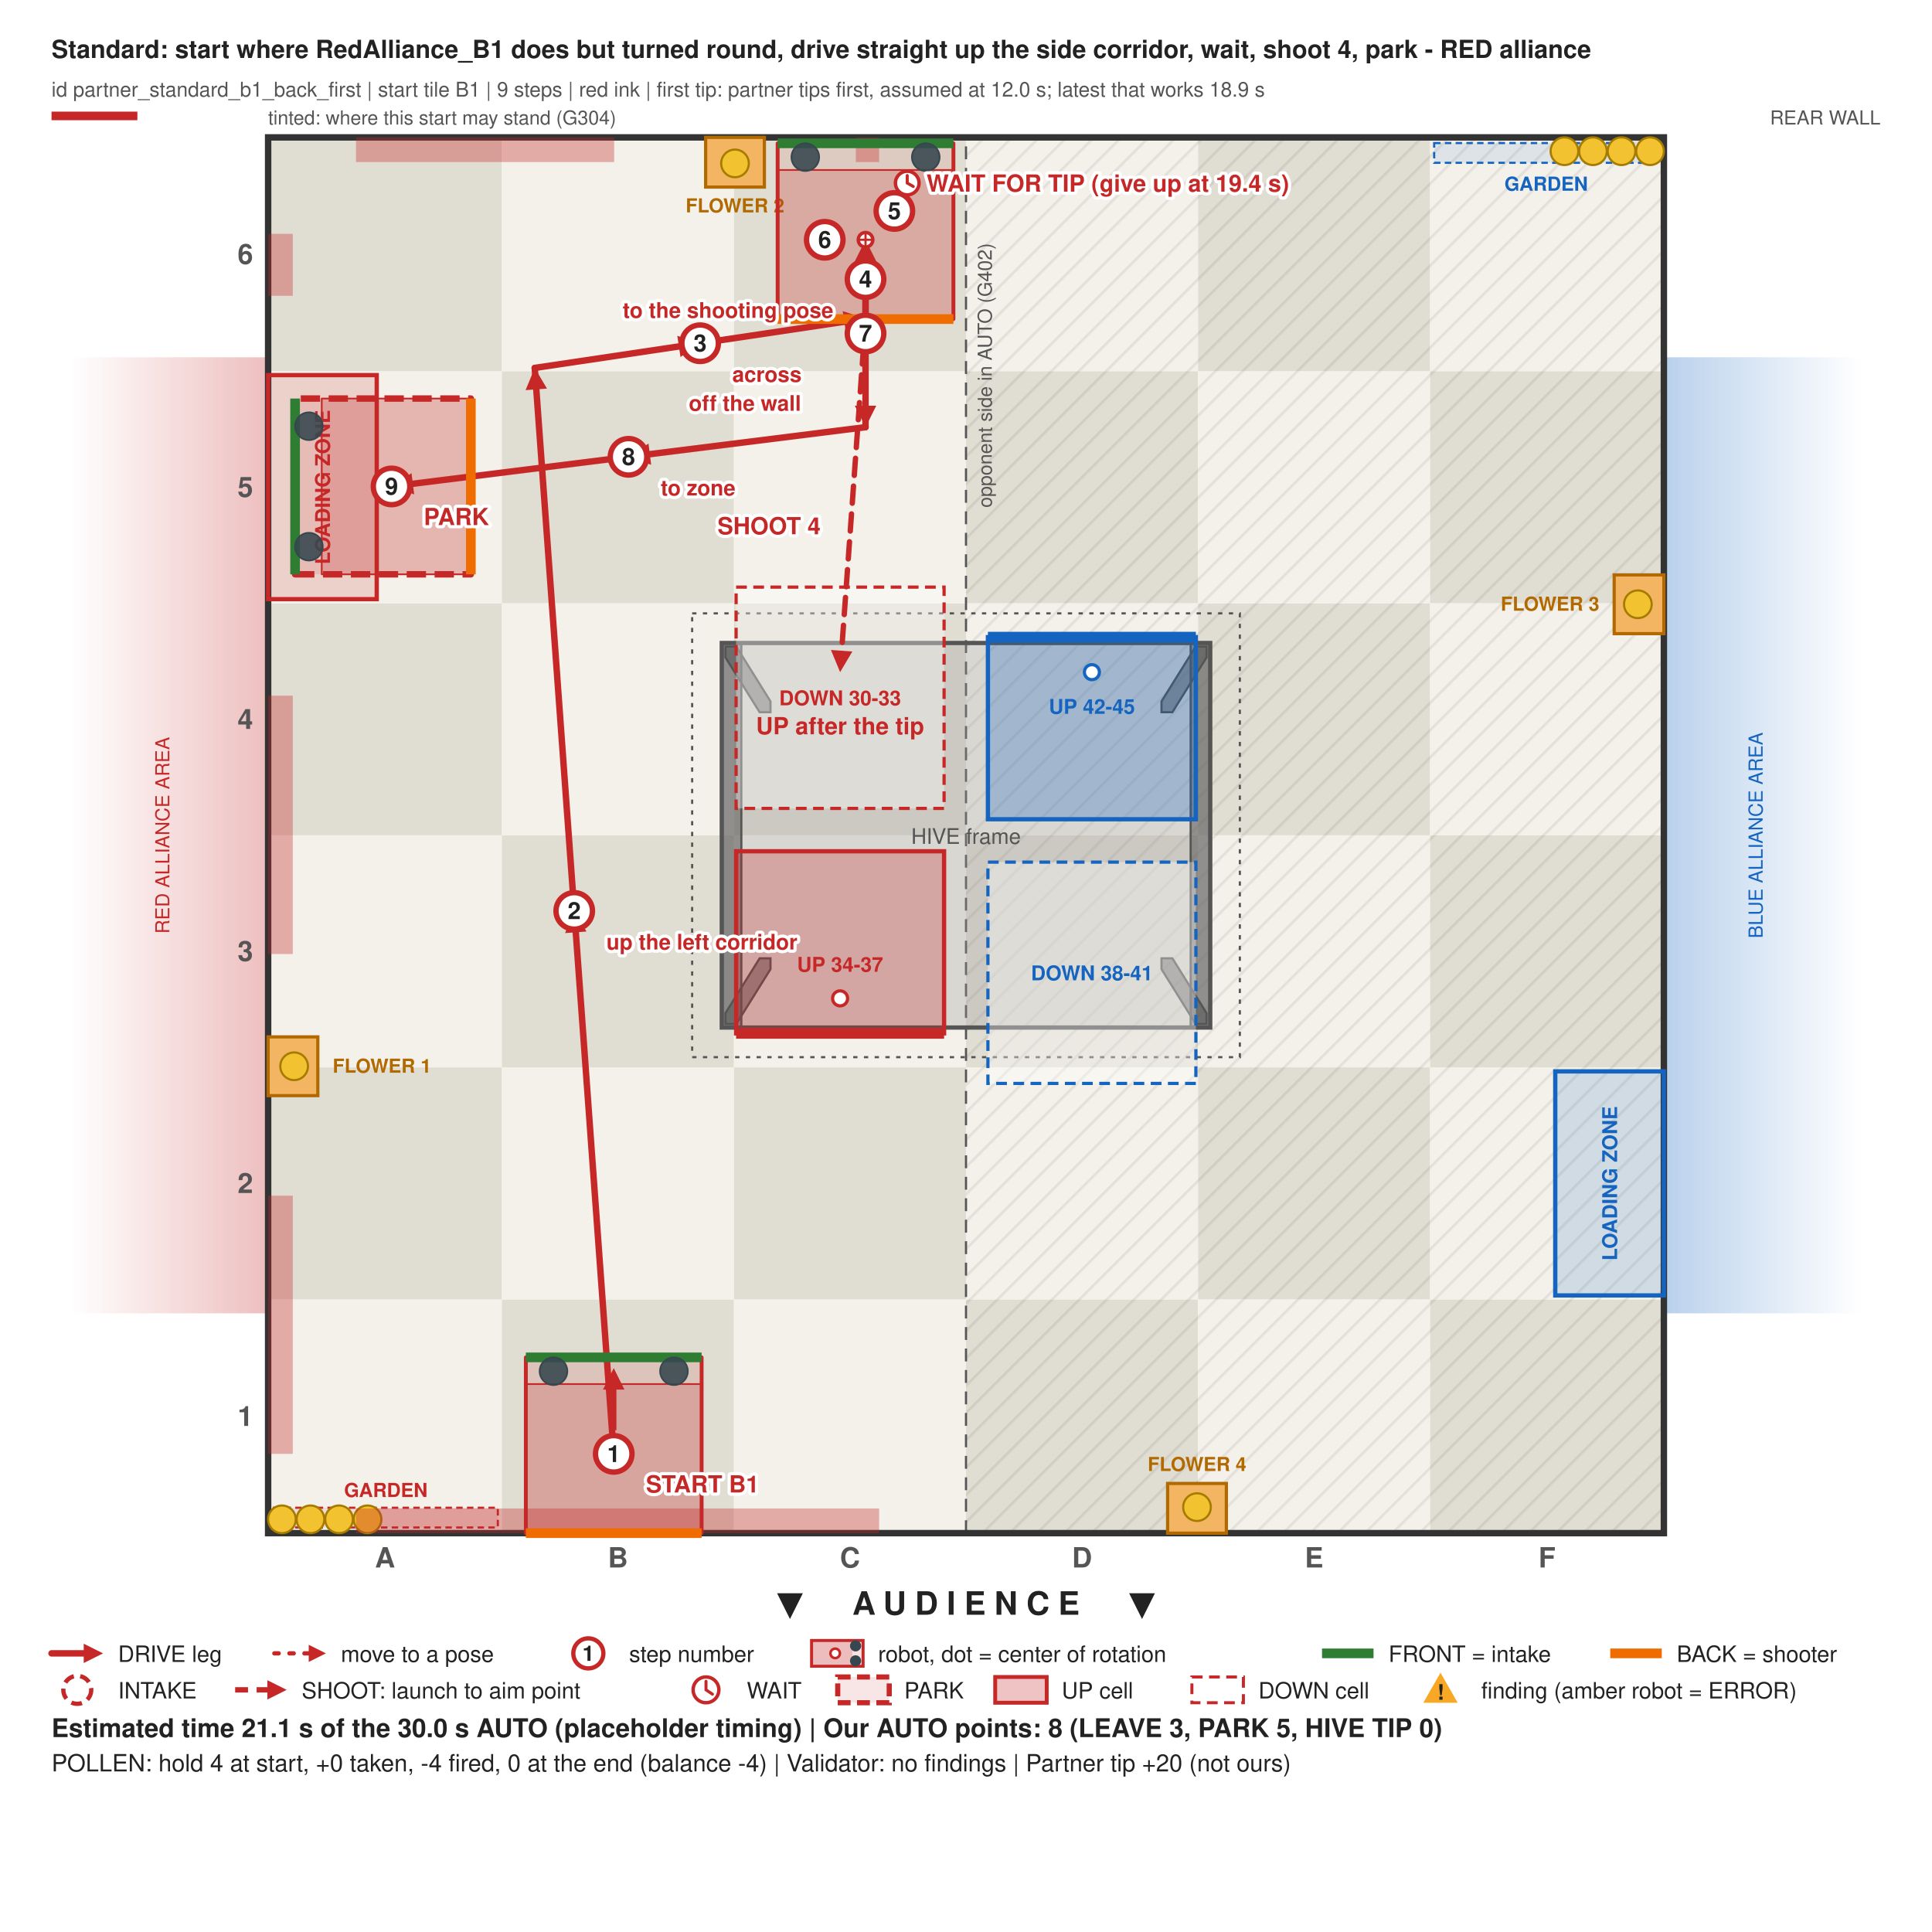
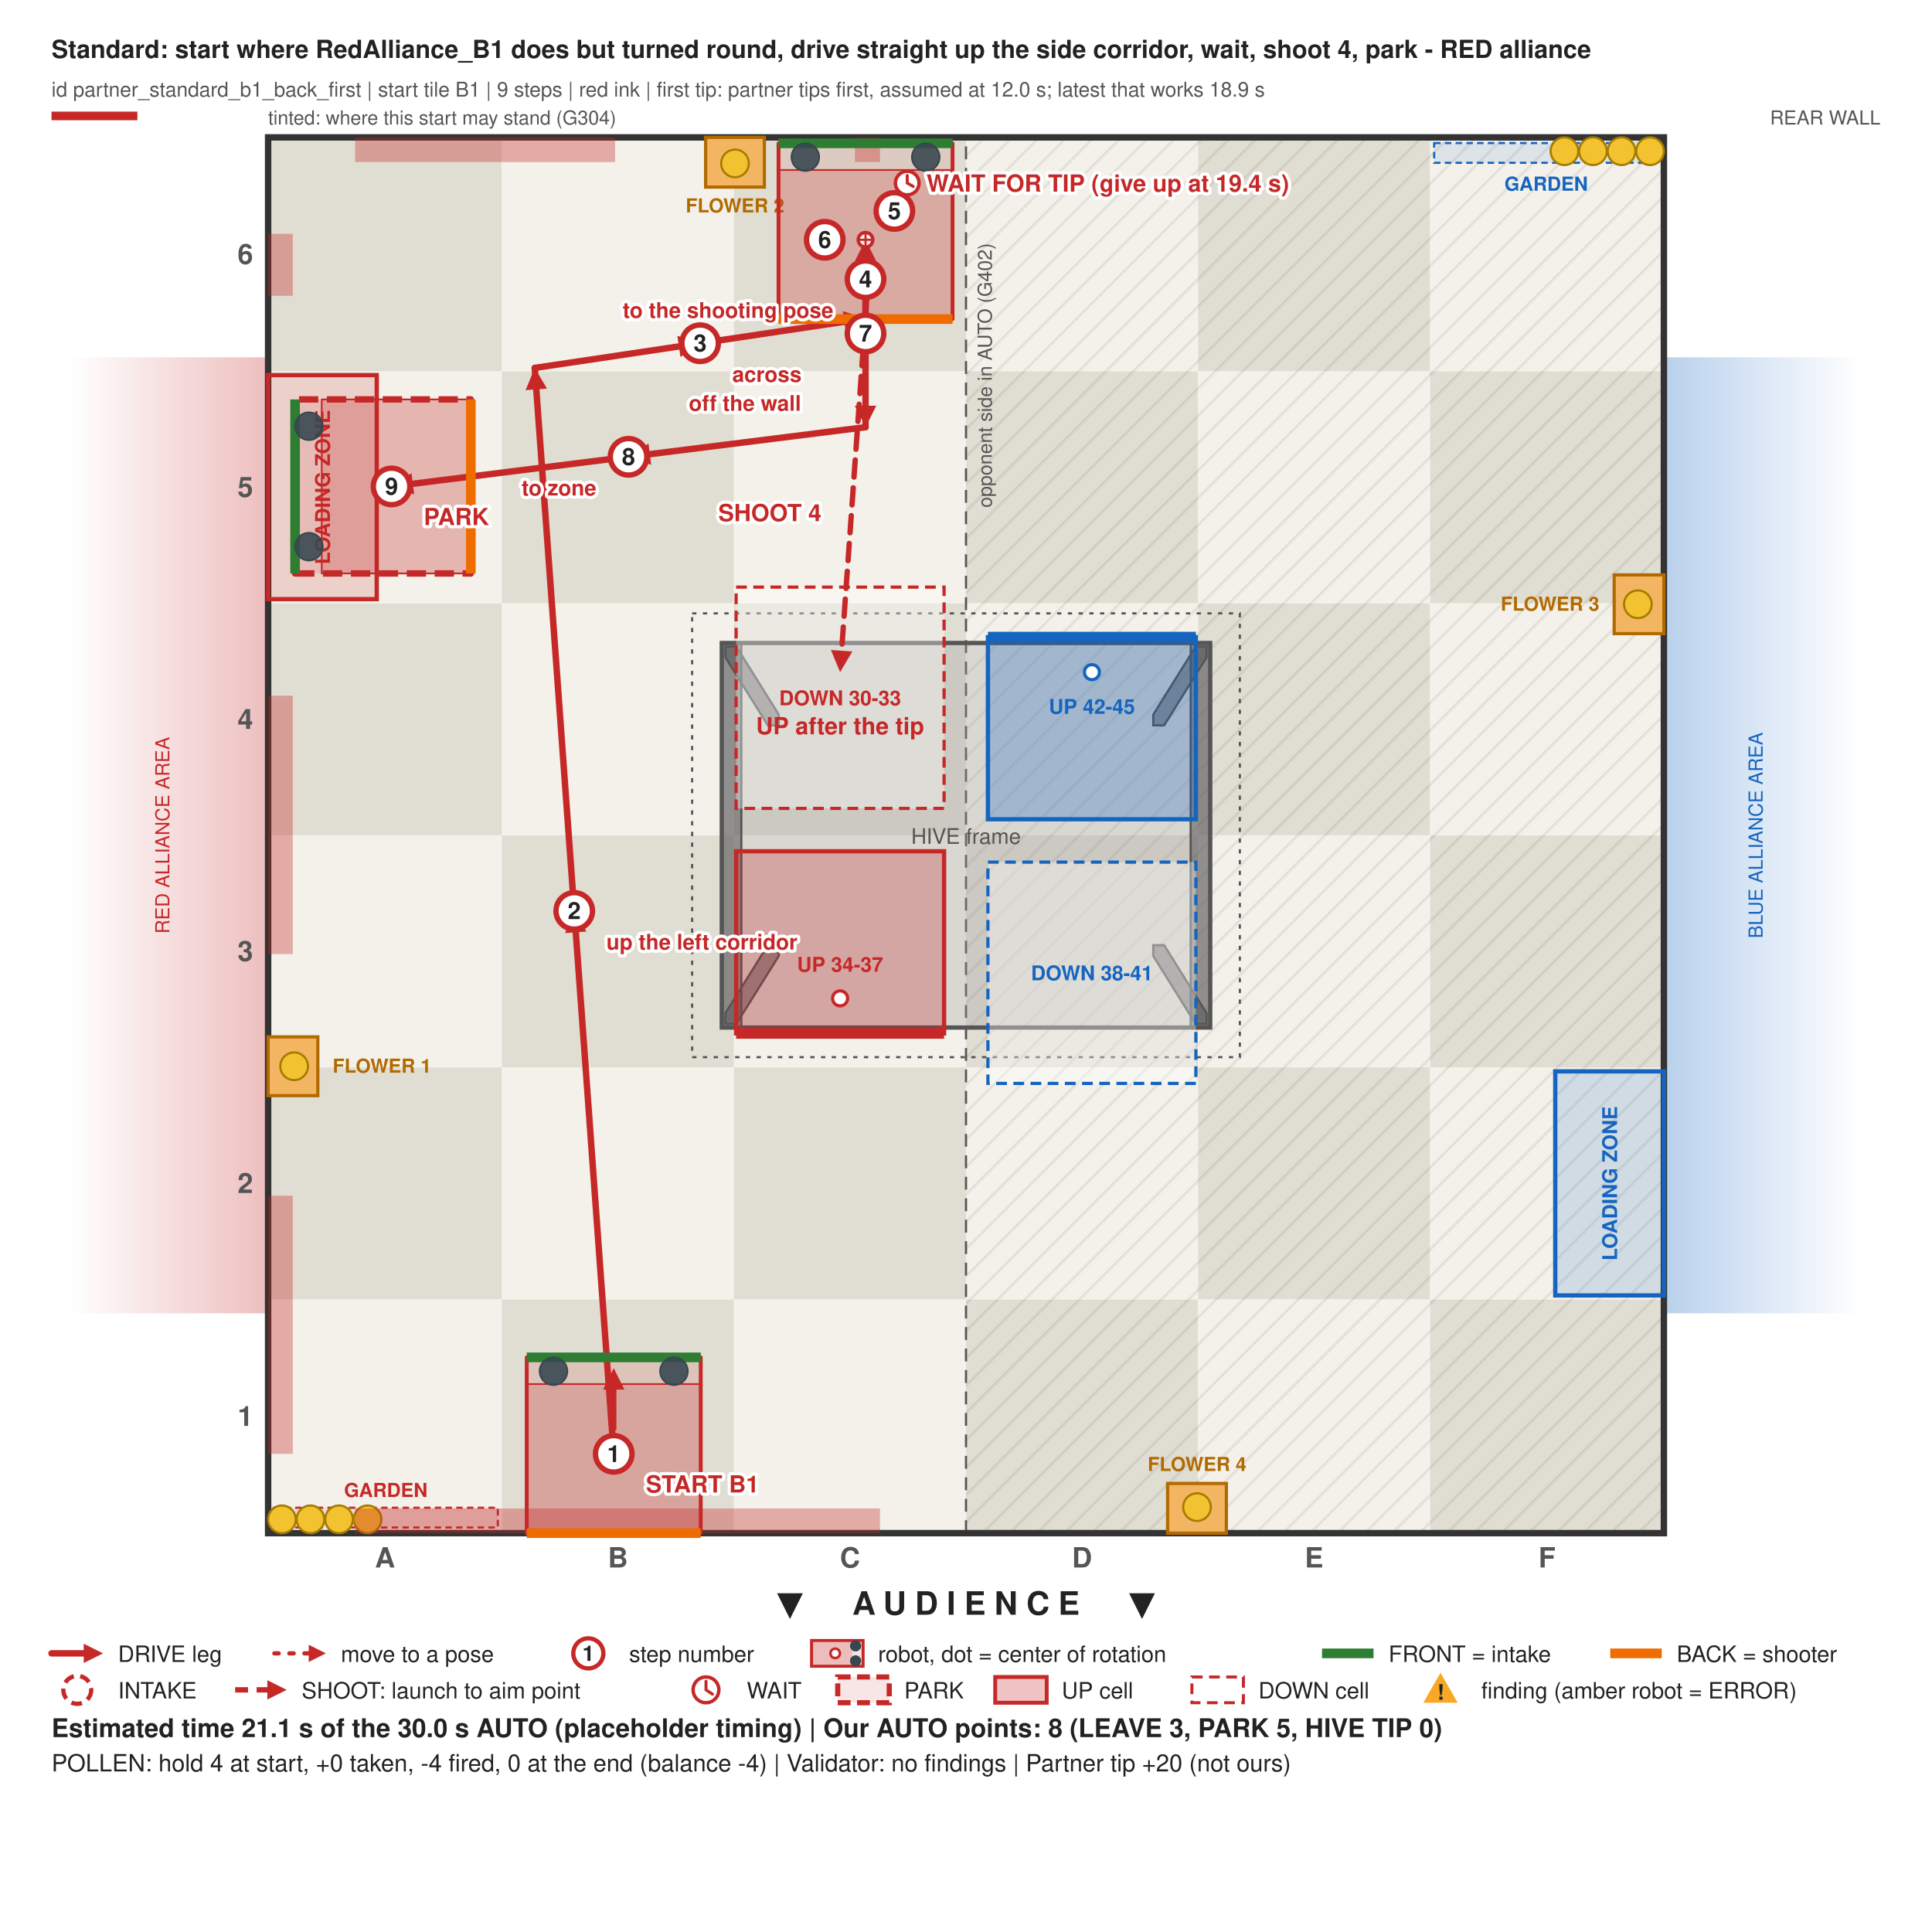
<svg xmlns="http://www.w3.org/2000/svg" viewBox="0 0 900 900" width="900" height="900" role="img" aria-labelledby="svg-title svg-desc" font-family="Helvetica, Arial, sans-serif">
  <defs>
    <linearGradient id="area-red" x1="1" y1="0" x2="0" y2="0">
      <stop offset="0" stop-color="#c62828" stop-opacity="0.30" />
      <stop offset="1" stop-color="#c62828" stop-opacity="0" />
    </linearGradient>
    <linearGradient id="area-blue" x1="0" y1="0" x2="1" y2="0">
      <stop offset="0" stop-color="#1565c0" stop-opacity="0.30" />
      <stop offset="1" stop-color="#1565c0" stop-opacity="0" />
    </linearGradient>
    <pattern id="opponent-hatch" width="9" height="9" patternUnits="userSpaceOnUse" patternTransform="rotate(45)">
      <line x1="0" y1="0" x2="0" y2="9" stroke="#000000" stroke-opacity="0.07" stroke-width="2.5" />
    </pattern>
  </defs>
  <rect id="background" x="0" y="0" width="900" height="900" fill="#ffffff" />
  <text id="title" x="24" y="27" font-size="11.61" font-weight="bold" fill="#222222">Standard: start where RedAlliance_B1 does but turned round, drive straight up the side corridor, wait, shoot 4, park - RED alliance</text>
  <text id="subtitle" x="24" y="45" font-size="9.5" fill="#555555">id partner_standard_b1_back_first  |  start tile B1  |  9 steps  |  red ink  |  first tip: partner tips first, assumed at 12.0 s; latest that works 18.9 s</text>
  <rect x="24" y="52" width="40" height="4" fill="#c62828" />
  <g id="field">
    <rect class="alliance-area" data-alliance="RED" x="32.9" y="166.43" width="92" height="445.37" fill="url(#area-red)" />
    <rect class="alliance-area" data-alliance="BLUE" x="775.1" y="166.43" width="92" height="445.37" fill="url(#area-blue)" />
    <text x="78.9" y="389.12" font-size="9" fill="#c62828" text-anchor="middle" transform="rotate(-90 78.9 389.12)">RED ALLIANCE AREA</text>
    <text x="821.1" y="389.12" font-size="9" fill="#1565c0" text-anchor="middle" transform="rotate(-90 821.1 389.12)">BLUE ALLIANCE AREA</text>
    <rect class="tile" data-tile="A1" x="124.9" y="605.3" width="108.9" height="108.9" fill="#f3f1ea" />
    <rect class="tile" data-tile="A2" x="124.9" y="497.2" width="108.9" height="108.1" fill="#e0ddd2" />
    <rect class="tile" data-tile="A3" x="124.9" y="389.1" width="108.9" height="108.1" fill="#f3f1ea" />
    <rect class="tile" data-tile="A4" x="124.9" y="281" width="108.9" height="108.1" fill="#e0ddd2" />
    <rect class="tile" data-tile="A5" x="124.9" y="172.9" width="108.9" height="108.1" fill="#f3f1ea" />
    <rect class="tile" data-tile="A6" x="124.9" y="64" width="108.9" height="108.9" fill="#e0ddd2" />
    <rect class="tile" data-tile="B1" x="233.8" y="605.3" width="108.1" height="108.9" fill="#e0ddd2" />
    <rect class="tile" data-tile="B2" x="233.8" y="497.2" width="108.1" height="108.1" fill="#f3f1ea" />
    <rect class="tile" data-tile="B3" x="233.8" y="389.1" width="108.1" height="108.1" fill="#e0ddd2" />
    <rect class="tile" data-tile="B4" x="233.8" y="281" width="108.1" height="108.1" fill="#f3f1ea" />
    <rect class="tile" data-tile="B5" x="233.8" y="172.9" width="108.1" height="108.1" fill="#e0ddd2" />
    <rect class="tile" data-tile="B6" x="233.8" y="64" width="108.1" height="108.9" fill="#f3f1ea" />
    <rect class="tile" data-tile="C1" x="341.9" y="605.3" width="108.1" height="108.9" fill="#f3f1ea" />
    <rect class="tile" data-tile="C2" x="341.9" y="497.2" width="108.1" height="108.1" fill="#e0ddd2" />
    <rect class="tile" data-tile="C3" x="341.9" y="389.1" width="108.1" height="108.1" fill="#f3f1ea" />
    <rect class="tile" data-tile="C4" x="341.9" y="281" width="108.1" height="108.1" fill="#e0ddd2" />
    <rect class="tile" data-tile="C5" x="341.9" y="172.9" width="108.1" height="108.1" fill="#f3f1ea" />
    <rect class="tile" data-tile="C6" x="341.9" y="64" width="108.1" height="108.9" fill="#e0ddd2" />
    <rect class="tile" data-tile="D1" x="450" y="605.3" width="108.1" height="108.9" fill="#e0ddd2" />
    <rect class="tile" data-tile="D2" x="450" y="497.2" width="108.1" height="108.1" fill="#f3f1ea" />
    <rect class="tile" data-tile="D3" x="450" y="389.1" width="108.1" height="108.1" fill="#e0ddd2" />
    <rect class="tile" data-tile="D4" x="450" y="281" width="108.1" height="108.1" fill="#f3f1ea" />
    <rect class="tile" data-tile="D5" x="450" y="172.9" width="108.1" height="108.1" fill="#e0ddd2" />
    <rect class="tile" data-tile="D6" x="450" y="64" width="108.1" height="108.9" fill="#f3f1ea" />
    <rect class="tile" data-tile="E1" x="558.1" y="605.3" width="108.1" height="108.9" fill="#f3f1ea" />
    <rect class="tile" data-tile="E2" x="558.1" y="497.2" width="108.1" height="108.1" fill="#e0ddd2" />
    <rect class="tile" data-tile="E3" x="558.1" y="389.1" width="108.1" height="108.1" fill="#f3f1ea" />
    <rect class="tile" data-tile="E4" x="558.1" y="281" width="108.1" height="108.1" fill="#e0ddd2" />
    <rect class="tile" data-tile="E5" x="558.1" y="172.9" width="108.1" height="108.1" fill="#f3f1ea" />
    <rect class="tile" data-tile="E6" x="558.1" y="64" width="108.1" height="108.9" fill="#e0ddd2" />
    <rect class="tile" data-tile="F1" x="666.2" y="605.3" width="108.9" height="108.9" fill="#e0ddd2" />
    <rect class="tile" data-tile="F2" x="666.2" y="497.2" width="108.9" height="108.1" fill="#f3f1ea" />
    <rect class="tile" data-tile="F3" x="666.2" y="389.1" width="108.9" height="108.1" fill="#e0ddd2" />
    <rect class="tile" data-tile="F4" x="666.2" y="281" width="108.9" height="108.1" fill="#f3f1ea" />
    <rect class="tile" data-tile="F5" x="666.2" y="172.9" width="108.9" height="108.1" fill="#e0ddd2" />
    <rect class="tile" data-tile="F6" x="666.2" y="64" width="108.9" height="108.9" fill="#f3f1ea" />
    <rect id="opponent-side" x="450" y="64" width="325.1" height="650.2" fill="url(#opponent-hatch)" />
    <line id="side-line" x1="450" y1="714.2" x2="450" y2="64" stroke="#555555" stroke-width="1" stroke-dasharray="6 4" />
    <text id="opponent-label" x="462" y="174.86" font-size="9" fill="#555555" text-anchor="middle" transform="rotate(-90 462 174.86)">opponent side in AUTO (G402)</text>
    <text class="tile-label" x="179.35" y="730.2" font-size="13" font-weight="bold" text-anchor="middle" fill="#555555">A</text>
    <text class="tile-label" x="287.85" y="730.2" font-size="13" font-weight="bold" text-anchor="middle" fill="#555555">B</text>
    <text class="tile-label" x="395.95" y="730.2" font-size="13" font-weight="bold" text-anchor="middle" fill="#555555">C</text>
    <text class="tile-label" x="504.05" y="730.2" font-size="13" font-weight="bold" text-anchor="middle" fill="#555555">D</text>
    <text class="tile-label" x="612.15" y="730.2" font-size="13" font-weight="bold" text-anchor="middle" fill="#555555">E</text>
    <text class="tile-label" x="720.65" y="730.2" font-size="13" font-weight="bold" text-anchor="middle" fill="#555555">F</text>
    <text class="tile-label" x="117.9" y="664.25" font-size="13" font-weight="bold" text-anchor="end" fill="#555555">1</text>
    <text class="tile-label" x="117.9" y="555.75" font-size="13" font-weight="bold" text-anchor="end" fill="#555555">2</text>
    <text class="tile-label" x="117.9" y="447.65" font-size="13" font-weight="bold" text-anchor="end" fill="#555555">3</text>
    <text class="tile-label" x="117.9" y="339.55" font-size="13" font-weight="bold" text-anchor="end" fill="#555555">4</text>
    <text class="tile-label" x="117.9" y="231.45" font-size="13" font-weight="bold" text-anchor="end" fill="#555555">5</text>
    <text class="tile-label" x="117.9" y="122.95" font-size="13" font-weight="bold" text-anchor="end" fill="#555555">6</text>
    <rect id="field-border" x="124.9" y="64" width="650.2" height="650.2" fill="none" stroke="#333333" stroke-width="3" />
  </g>
  <g id="structures">
    <rect id="hive-frame" x="336.23" y="299.53" width="227.54" height="179.14" fill="#9a9a9a" fill-opacity="0.30" stroke="#555555" stroke-width="2" />
    <rect id="hive-keepout" x="322.43" y="285.73" width="255.14" height="206.74" fill="none" stroke="#555555" stroke-width="1" stroke-dasharray="2 3" />
    <g id="hive-solid">
      <polygon class="hive-foot" points="336.23,478.67 345.35,478.67 345.35,299.53 336.23,299.53" fill="#555555" fill-opacity="0.55" stroke="#555555" stroke-width="1" />
      <polygon class="hive-foot" points="554.65,478.67 563.77,478.67 563.77,299.53 554.65,299.53" fill="#555555" fill-opacity="0.55" stroke="#555555" stroke-width="1" />
-       <polygon class="hive-foot" points="337.94,477.01 343,477.01 358.92,451.48 358.92,446.42 353.86,446.42 337.94,471.95" fill="#555555" fill-opacity="0.55" stroke="#555555" stroke-width="1" />
-       <polygon class="hive-foot" points="337.94,306.25 353.86,331.78 358.92,331.78 358.92,326.72 343,301.19 337.94,301.19" fill="#555555" fill-opacity="0.55" stroke="#555555" stroke-width="1" />
-       <polygon class="hive-foot" points="541.08,451.48 557,477.01 562.06,477.01 562.06,471.95 546.14,446.42 541.08,446.42" fill="#555555" fill-opacity="0.55" stroke="#555555" stroke-width="1" />
-       <polygon class="hive-foot" points="541.08,331.78 546.14,331.78 562.06,306.25 562.06,301.19 557,301.19 541.08,326.72" fill="#555555" fill-opacity="0.55" stroke="#555555" stroke-width="1" />
+       <polygon class="hive-foot" points="337.94,477.01 343,477.01 362.76,445.34 362.76,440.28 357.7,440.28 337.94,471.95" fill="#555555" fill-opacity="0.55" stroke="#555555" stroke-width="1" />
+       <polygon class="hive-foot" points="337.94,306.25 357.7,337.92 362.76,337.92 362.76,332.86 343,301.19 337.94,301.19" fill="#555555" fill-opacity="0.55" stroke="#555555" stroke-width="1" />
+       <polygon class="hive-foot" points="537.24,445.34 557,477.01 562.06,477.01 562.06,471.95 542.3,440.28 537.24,440.28" fill="#555555" fill-opacity="0.55" stroke="#555555" stroke-width="1" />
+       <polygon class="hive-foot" points="537.24,337.92 542.3,337.92 562.06,306.25 562.06,301.19 557,301.19 537.24,332.86" fill="#555555" fill-opacity="0.55" stroke="#555555" stroke-width="1" />
    </g>
    <text x="450" y="393.1" font-size="10" fill="#555555" text-anchor="middle">HIVE frame</text>
    <g class="hive" data-alliance="RED">
      <g class="cell cell-down" data-alliance="RED" data-side="REAR">
        <rect x="342.91" y="273.5" width="96.88" height="103.09" fill="#ffffff" fill-opacity="0.35" stroke="#c62828" stroke-width="1.5" stroke-dasharray="5 3" />
        <text x="391.35" y="328.55" font-size="9.5" font-weight="bold" fill="#c62828" text-anchor="middle">DOWN 30-33</text>
        <text class="cell-cue" x="391.35" y="342.05" font-size="11" font-weight="bold" fill="#c62828" text-anchor="middle">UP after the tip</text>
      </g>
      <g class="cell cell-up" data-alliance="RED" data-side="AUDIENCE">
        <rect x="342.91" y="396.55" width="96.88" height="84.82" fill="#c62828" fill-opacity="0.28" stroke="#c62828" stroke-width="2" />
        <line class="cell-opening" x1="342.91" y1="481.38" x2="439.79" y2="481.38" stroke="#c62828" stroke-width="5" />
        <circle class="aim-point" cx="391.35" cy="465.08" r="3.5" fill="#ffffff" stroke="#c62828" stroke-width="1.5" />
        <text x="391.35" y="452.68" font-size="9.5" font-weight="bold" fill="#c62828" text-anchor="middle">UP 34-37</text>
      </g>
    </g>
    <g class="hive" data-alliance="BLUE">
      <g class="cell cell-down" data-alliance="BLUE" data-side="AUDIENCE">
        <rect x="460.21" y="401.61" width="96.88" height="103.09" fill="#ffffff" fill-opacity="0.35" stroke="#1565c0" stroke-width="1.5" stroke-dasharray="5 3" />
        <text x="508.65" y="456.66" font-size="9.5" font-weight="bold" fill="#1565c0" text-anchor="middle">DOWN 38-41</text>
      </g>
      <g class="cell cell-up" data-alliance="BLUE" data-side="REAR">
        <rect x="460.21" y="296.82" width="96.88" height="84.82" fill="#1565c0" fill-opacity="0.28" stroke="#1565c0" stroke-width="2" />
        <line class="cell-opening" x1="460.21" y1="296.82" x2="557.09" y2="296.82" stroke="#1565c0" stroke-width="5" />
        <circle class="aim-point" cx="508.65" cy="313.12" r="3.5" fill="#ffffff" stroke="#1565c0" stroke-width="1.5" />
        <text x="508.65" y="332.52" font-size="9.5" font-weight="bold" fill="#1565c0" text-anchor="middle">UP 42-45</text>
      </g>
    </g>
    <g class="flower" data-flower="1">
      <rect x="124.9" y="483.02" width="23.15" height="27.37" fill="#f3b562" stroke="#b26a00" stroke-width="1.5" />
      <circle cx="137.02" cy="496.71" r="6.44" fill="#f2c230" stroke="#a67c00" stroke-width="1" />
      <text x="154.95" y="499.71" font-size="9" fill="#b26a00" font-weight="bold" text-anchor="start">FLOWER 1</text>
    </g>
    <g class="flower" data-flower="2">
      <rect x="328.71" y="64" width="27.37" height="23.15" fill="#f3b562" stroke="#b26a00" stroke-width="1.5" />
      <circle cx="342.39" cy="76.12" r="6.44" fill="#f2c230" stroke="#a67c00" stroke-width="1" />
      <text x="342.39" y="98.95" font-size="9" fill="#b26a00" font-weight="bold" text-anchor="middle">FLOWER 2</text>
    </g>
    <g class="flower" data-flower="3">
      <rect x="751.95" y="267.81" width="23.15" height="27.37" fill="#f3b562" stroke="#b26a00" stroke-width="1.5" />
      <circle cx="762.98" cy="281.49" r="6.44" fill="#f2c230" stroke="#a67c00" stroke-width="1" />
      <text x="745.05" y="284.49" font-size="9" fill="#b26a00" font-weight="bold" text-anchor="end">FLOWER 3</text>
    </g>
    <g class="flower" data-flower="4">
      <rect x="543.92" y="691.05" width="27.37" height="23.15" fill="#f3b562" stroke="#b26a00" stroke-width="1.5" />
      <circle cx="557.61" cy="702.08" r="6.44" fill="#f2c230" stroke="#a67c00" stroke-width="1" />
      <text x="557.61" y="685.25" font-size="9" fill="#b26a00" font-weight="bold" text-anchor="middle">FLOWER 4</text>
    </g>
    <g class="garden" data-alliance="RED">
      <rect x="127.54" y="702.36" width="104.37" height="9.2" fill="#c62828" fill-opacity="0.10" stroke="#c62828" stroke-width="1" stroke-dasharray="3 2" />
      <circle class="pollen" cx="131.34" cy="707.76" r="6.44" fill="#f2c230" stroke="#a67c00" stroke-width="1" />
      <circle class="pollen" cx="144.63" cy="707.76" r="6.44" fill="#f2c230" stroke="#a67c00" stroke-width="1" />
      <circle class="pollen" cx="157.93" cy="707.76" r="6.44" fill="#f2c230" stroke="#a67c00" stroke-width="1" />
      <circle class="pollen" cx="171.22" cy="707.76" r="6.44" fill="#f2c230" stroke="#a67c00" stroke-width="1" />
      <text x="179.73" y="697.36" font-size="9" fill="#c62828" text-anchor="middle" font-weight="bold">GARDEN</text>
    </g>
    <g class="loading-zone" data-alliance="RED">
      <rect x="124.9" y="174.74" width="50.6" height="104.37" fill="#c62828" fill-opacity="0.16" stroke="#c62828" stroke-width="2" />
      <text x="150.2" y="230.43" font-size="9.5" font-weight="bold" fill="#c62828" text-anchor="middle" transform="rotate(-90 150.2 226.93)">LOADING ZONE</text>
    </g>
    <g class="garden" data-alliance="BLUE">
      <rect x="668.09" y="66.64" width="104.37" height="9.2" fill="#1565c0" fill-opacity="0.10" stroke="#1565c0" stroke-width="1" stroke-dasharray="3 2" />
      <circle class="pollen" cx="768.66" cy="70.44" r="6.44" fill="#f2c230" stroke="#a67c00" stroke-width="1" />
      <circle class="pollen" cx="755.37" cy="70.44" r="6.44" fill="#f2c230" stroke="#a67c00" stroke-width="1" />
      <circle class="pollen" cx="742.07" cy="70.44" r="6.44" fill="#f2c230" stroke="#a67c00" stroke-width="1" />
      <circle class="pollen" cx="728.78" cy="70.44" r="6.44" fill="#f2c230" stroke="#a67c00" stroke-width="1" />
      <text x="720.27" y="88.84" font-size="9" fill="#1565c0" text-anchor="middle" font-weight="bold">GARDEN</text>
    </g>
    <g class="loading-zone" data-alliance="BLUE">
      <rect x="724.5" y="499.09" width="50.6" height="104.37" fill="#1565c0" fill-opacity="0.16" stroke="#1565c0" stroke-width="2" />
      <text x="749.8" y="554.77" font-size="9.5" font-weight="bold" fill="#1565c0" text-anchor="middle" transform="rotate(-90 749.8 551.27)">LOADING ZONE</text>
    </g>
    <text id="audience-label" x="450" y="752.2" font-size="15" font-weight="bold" letter-spacing="4" text-anchor="middle" fill="#222222">AUDIENCE</text>
    <polygon class="compass-arrow" points="362,742.2 374,742.2 368,754.2" fill="#222222" />
    <polygon class="compass-arrow" points="526,742.2 538,742.2 532,754.2" fill="#222222" />
    <text x="876" y="58" font-size="9" fill="#555555" text-anchor="end">REAR WALL</text>
  </g>
  <g id="start-bands" data-heading="90">
    <rect class="start-band" data-wall="RED" data-from="8.03" data-to="34.18" x="124.9" y="556.99" width="11.5" height="120.27" fill="#c62828" fill-opacity="0.35" />
    <rect class="start-band" data-wall="RED" data-from="58.65" data-to="84.81" x="124.9" y="324.06" width="11.5" height="120.37" fill="#c62828" fill-opacity="0.35" />
    <rect class="start-band" data-wall="RED" data-from="125.3" data-to="131.58" x="124.9" y="108.94" width="11.5" height="28.86" fill="#c62828" fill-opacity="0.35" />
-     <rect class="start-band" data-wall="AUDIENCE" data-from="8.9" data-to="61.87" x="165.84" y="702.7" width="243.68" height="11.5" fill="#c62828" fill-opacity="0.35" />
-     <rect class="start-band" data-wall="REAR" data-from="8.9" data-to="35.05" x="165.84" y="64" width="120.27" height="11.5" fill="#c62828" fill-opacity="0.35" />
-     <rect class="start-band" data-wall="REAR" data-from="59.52" data-to="61.87" x="398.67" y="64" width="10.85" height="11.5" fill="#c62828" fill-opacity="0.35" />
+     <rect class="start-band" data-wall="AUDIENCE" data-from="8.81" data-to="61.96" x="165.43" y="702.7" width="244.51" height="11.5" fill="#c62828" fill-opacity="0.35" />
+     <rect class="start-band" data-wall="REAR" data-from="8.81" data-to="35.14" x="165.43" y="64" width="121.1" height="11.5" fill="#c62828" fill-opacity="0.35" />
+     <rect class="start-band" data-wall="REAR" data-from="59.43" data-to="61.96" x="398.26" y="64" width="11.67" height="11.5" fill="#c62828" fill-opacity="0.35" />
    <text class="start-band-label" x="124.9" y="58" font-size="9" fill="#555555">tinted: where this start may stand (G304)</text>
  </g>
  <g id="route" data-ink="#c62828" data-alliance="RED" data-route="partner_standard_b1_back_first">
    <g class="drive-leg" data-step="2" data-mode="CONSTANT">
      <path class="leg" d="M 285.9 677.26 L 249.1 171.4" fill="none" stroke="#c62828" stroke-width="3" stroke-linecap="round" stroke-linejoin="round" />
      <polygon class="arrowhead" points="267.5,424.33 273.21,433.94 263.24,434.67" fill="#c62828" />
      <polygon class="arrowhead" points="249.1,171.4 254.81,181.01 244.84,181.74" fill="#c62828" />
    </g>
    <g class="drive-leg" data-step="3" data-mode="CONSTANT">
      <path class="leg" d="M 249.1 171.4 L 403.2 148.4" fill="none" stroke="#c62828" stroke-width="3" stroke-linecap="round" stroke-linejoin="round" />
      <polygon class="arrowhead" points="326.15,159.9 317,166.32 315.52,156.43" fill="#c62828" />
      <polygon class="arrowhead" points="403.2,148.4 394.05,154.82 392.57,144.93" fill="#c62828" />
    </g>
    <g class="drive-leg" data-step="4" data-mode="CONSTANT">
      <path class="leg" d="M 403.2 148.4 L 403.2 111.7" fill="none" stroke="#c62828" stroke-width="3" stroke-linecap="round" stroke-linejoin="round" />
      <polygon class="arrowhead" points="403.2,111.7 408.2,121.7 398.2,121.7" fill="#c62828" />
    </g>
    <g class="drive-leg" data-step="7" data-mode="CONSTANT">
      <path class="leg" d="M 403.2 111.7 L 403.2 199" fill="none" stroke="#c62828" stroke-width="3" stroke-linecap="round" stroke-linejoin="round" />
      <polygon class="arrowhead" points="403.2,199 398.2,189 408.2,189" fill="#c62828" />
    </g>
    <g class="drive-leg" data-step="8" data-mode="LINEAR">
      <path class="leg" d="M 403.2 199 L 182.4 226.6" fill="none" stroke="#c62828" stroke-width="3" stroke-linecap="round" stroke-linejoin="round" />
      <polygon class="arrowhead" points="292.8,212.8 302.1,206.6 303.34,216.52" fill="#c62828" />
      <polygon class="arrowhead" points="182.4,226.6 191.7,220.4 192.94,230.32" fill="#c62828" />
    </g>
    <g id="start-footprint" class="footprint start" data-step="1">
-       <polygon class="outline" points="244.96,632.32 244.96,714.2 326.84,714.2 326.84,632.32" fill="#c62828" fill-opacity="0.14" stroke="#c62828" stroke-width="1.8" stroke-linejoin="round" />
-       <polygon class="chassis" points="244.96,644.74 244.96,714.2 326.84,714.2 326.84,644.74" fill="#c62828" fill-opacity="0.2" stroke="#c62828" stroke-width="0.8" stroke-linejoin="round" />
-       <line class="front-edge" x1="244.96" y1="632.32" x2="326.84" y2="632.32" stroke="#2e7d32" stroke-width="4.5" />
-       <line class="back-edge" x1="244.96" y1="714.2" x2="326.84" y2="714.2" stroke="#ef6c00" stroke-width="4.5" />
+       <polygon class="outline" points="245.37,632.32 245.37,714.2 326.43,714.2 326.43,632.32" fill="#c62828" fill-opacity="0.14" stroke="#c62828" stroke-width="1.8" stroke-linejoin="round" />
+       <polygon class="chassis" points="245.37,644.74 245.37,714.2 326.43,714.2 326.43,644.74" fill="#c62828" fill-opacity="0.2" stroke="#c62828" stroke-width="0.8" stroke-linejoin="round" />
+       <line class="front-edge" x1="245.37" y1="632.32" x2="326.43" y2="632.32" stroke="#2e7d32" stroke-width="4.5" />
+       <line class="back-edge" x1="245.37" y1="714.2" x2="326.43" y2="714.2" stroke="#ef6c00" stroke-width="4.5" />
      <circle class="wheel" data-wheel="LEFT" cx="257.84" cy="638.76" r="6.44" fill="#37474f" fill-opacity="0.88" stroke="#37474f" stroke-width="0.8" />
      <circle class="wheel" data-wheel="RIGHT" cx="313.96" cy="638.76" r="6.44" fill="#37474f" fill-opacity="0.88" stroke="#37474f" stroke-width="0.8" />
      <g class="pose-point" data-x="35" data-y="8.03">
        <circle cx="285.9" cy="677.26" r="3.4" fill="#ffffff" fill-opacity="0.92" stroke="#c62828" stroke-width="1.6" />
        <line x1="282.5" y1="677.26" x2="289.3" y2="677.26" stroke="#c62828" stroke-width="1" />
        <line x1="285.9" y1="673.86" x2="285.9" y2="680.66" stroke="#c62828" stroke-width="1" />
      </g>
      <line class="heading-arrow" x1="285.9" y1="666.26" x2="285.9" y2="645.32" stroke="#c62828" stroke-width="2.5" />
      <polygon class="arrowhead" points="285.9,637.32 290.9,647.32 280.9,647.32" fill="#c62828" />
    </g>
    <g class="shoot-pose" data-step="6" data-nominal="false">
-       <polygon class="outline" points="362.26,66.76 362.26,148.64 444.14,148.64 444.14,66.76" fill="#c62828" fill-opacity="0.1" stroke="#c62828" stroke-width="1.8" stroke-linejoin="round" />
-       <polygon class="chassis" points="362.26,79.18 362.26,148.64 444.14,148.64 444.14,79.18" fill="#c62828" fill-opacity="0.2" stroke="#c62828" stroke-width="0.8" stroke-linejoin="round" />
-       <line class="front-edge" x1="362.26" y1="66.76" x2="444.14" y2="66.76" stroke="#2e7d32" stroke-width="4.5" />
-       <line class="back-edge" x1="362.26" y1="148.64" x2="444.14" y2="148.64" stroke="#ef6c00" stroke-width="4.5" />
+       <polygon class="outline" points="362.67,66.76 362.67,148.64 443.73,148.64 443.73,66.76" fill="#c62828" fill-opacity="0.1" stroke="#c62828" stroke-width="1.8" stroke-linejoin="round" />
+       <polygon class="chassis" points="362.67,79.18 362.67,148.64 443.73,148.64 443.73,79.18" fill="#c62828" fill-opacity="0.2" stroke="#c62828" stroke-width="0.8" stroke-linejoin="round" />
+       <line class="front-edge" x1="362.67" y1="66.76" x2="443.73" y2="66.76" stroke="#2e7d32" stroke-width="4.5" />
+       <line class="back-edge" x1="362.67" y1="148.64" x2="443.73" y2="148.64" stroke="#ef6c00" stroke-width="4.5" />
      <circle class="wheel" data-wheel="LEFT" cx="375.14" cy="73.2" r="6.44" fill="#37474f" fill-opacity="0.88" stroke="#37474f" stroke-width="0.8" />
      <circle class="wheel" data-wheel="RIGHT" cx="431.26" cy="73.2" r="6.44" fill="#37474f" fill-opacity="0.88" stroke="#37474f" stroke-width="0.8" />
      <g class="pose-point" data-x="60.5" data-y="130.98">
        <circle cx="403.2" cy="111.7" r="3.4" fill="#ffffff" fill-opacity="0.92" stroke="#c62828" stroke-width="1.6" />
        <line x1="399.8" y1="111.7" x2="406.6" y2="111.7" stroke="#c62828" stroke-width="1" />
        <line x1="403.2" y1="108.3" x2="403.2" y2="115.1" stroke="#c62828" stroke-width="1" />
      </g>
-       <line class="shot" x1="403.2" y1="148.64" x2="392" y2="304.14" stroke="#c62828" stroke-width="2.5" stroke-dasharray="8 5" stroke-linecap="round" />
-       <polygon class="arrowhead" points="391.35,313.12 387.08,302.78 397.06,303.5" fill="#c62828" />
+       <line class="shot" x1="403.94" y1="136.45" x2="391.99" y2="304.14" stroke="#c62828" stroke-width="2.5" stroke-dasharray="8 5" stroke-linecap="round" />
+       <polygon class="arrowhead" points="391.35,313.12 387.07,302.79 397.05,303.5" fill="#c62828" />
    </g>
    <g class="park-outline" data-step="9">
-       <polygon class="outline" points="137.46,267.54 219.34,267.54 219.34,185.66 137.46,185.66" fill="#c62828" fill-opacity="0.12" stroke="#c62828" stroke-width="3" stroke-dasharray="9 4" stroke-linejoin="round" />
-       <polygon class="chassis" points="149.88,267.54 219.34,267.54 219.34,185.66 149.88,185.66" fill="#c62828" fill-opacity="0.2" stroke="#c62828" stroke-width="0.8" stroke-linejoin="round" />
-       <line class="front-edge" x1="137.46" y1="267.54" x2="137.46" y2="185.66" stroke="#2e7d32" stroke-width="4.5" />
-       <line class="back-edge" x1="219.34" y1="267.54" x2="219.34" y2="185.66" stroke="#ef6c00" stroke-width="4.5" />
+       <polygon class="outline" points="137.46,267.13 219.34,267.13 219.34,186.07 137.46,186.07" fill="#c62828" fill-opacity="0.12" stroke="#c62828" stroke-width="3" stroke-dasharray="9 4" stroke-linejoin="round" />
+       <polygon class="chassis" points="149.88,267.13 219.34,267.13 219.34,186.07 149.88,186.07" fill="#c62828" fill-opacity="0.2" stroke="#c62828" stroke-width="0.8" stroke-linejoin="round" />
+       <line class="front-edge" x1="137.46" y1="267.13" x2="137.46" y2="186.07" stroke="#2e7d32" stroke-width="4.5" />
+       <line class="back-edge" x1="219.34" y1="267.13" x2="219.34" y2="186.07" stroke="#ef6c00" stroke-width="4.5" />
      <circle class="wheel" data-wheel="LEFT" cx="143.9" cy="254.66" r="6.44" fill="#37474f" fill-opacity="0.88" stroke="#37474f" stroke-width="0.8" />
      <circle class="wheel" data-wheel="RIGHT" cx="143.9" cy="198.54" r="6.44" fill="#37474f" fill-opacity="0.88" stroke="#37474f" stroke-width="0.8" />
      <g class="pose-point" data-x="12.5" data-y="106">
        <circle cx="182.4" cy="226.6" r="3.4" fill="#ffffff" fill-opacity="0.92" stroke="#c62828" stroke-width="1.6" />
        <line x1="179" y1="226.6" x2="185.8" y2="226.6" stroke="#c62828" stroke-width="1" />
        <line x1="182.4" y1="223.2" x2="182.4" y2="230" stroke="#c62828" stroke-width="1" />
      </g>
    </g>
    <g id="badges">
      <g class="badge" data-step="1" data-kind="START">
        <circle cx="285.9" cy="677.26" r="8.5" fill="#ffffff" stroke="#c62828" stroke-width="2.5" />
        <text x="285.9" y="681.06" font-size="11" font-weight="bold" text-anchor="middle" fill="#222222">1</text>
      </g>
      <g class="badge" data-step="2" data-kind="DRIVE">
        <circle cx="267.5" cy="424.33" r="8.5" fill="#ffffff" stroke="#c62828" stroke-width="2.5" />
        <text x="267.5" y="428.13" font-size="11" font-weight="bold" text-anchor="middle" fill="#222222">2</text>
      </g>
      <g class="badge" data-step="3" data-kind="DRIVE">
        <circle cx="326.15" cy="159.9" r="8.5" fill="#ffffff" stroke="#c62828" stroke-width="2.5" />
        <text x="326.15" y="163.7" font-size="11" font-weight="bold" text-anchor="middle" fill="#222222">3</text>
      </g>
      <g class="badge" data-step="4" data-kind="DRIVE">
        <circle cx="403.2" cy="130.05" r="8.5" fill="#ffffff" stroke="#c62828" stroke-width="2.5" />
        <text x="403.2" y="133.85" font-size="11" font-weight="bold" text-anchor="middle" fill="#222222">4</text>
      </g>
      <g class="badge" data-step="5" data-kind="WAIT_FOR_TIP">
        <circle cx="416.63" cy="98.27" r="8.5" fill="#ffffff" stroke="#c62828" stroke-width="2.5" />
        <text x="416.63" y="102.07" font-size="11" font-weight="bold" text-anchor="middle" fill="#222222">5</text>
      </g>
      <g class="badge" data-step="6" data-kind="SHOOT">
        <circle cx="384.2" cy="111.7" r="8.5" fill="#ffffff" stroke="#c62828" stroke-width="2.5" />
        <text x="384.2" y="115.5" font-size="11" font-weight="bold" text-anchor="middle" fill="#222222">6</text>
      </g>
      <g class="badge" data-step="7" data-kind="DRIVE">
        <circle cx="403.2" cy="155.35" r="8.5" fill="#ffffff" stroke="#c62828" stroke-width="2.5" />
        <text x="403.2" y="159.15" font-size="11" font-weight="bold" text-anchor="middle" fill="#222222">7</text>
      </g>
      <g class="badge" data-step="8" data-kind="DRIVE">
        <circle cx="292.8" cy="212.8" r="8.5" fill="#ffffff" stroke="#c62828" stroke-width="2.5" />
        <text x="292.8" y="216.6" font-size="11" font-weight="bold" text-anchor="middle" fill="#222222">8</text>
      </g>
      <g class="badge" data-step="9" data-kind="PARK">
        <circle cx="182.4" cy="226.6" r="8.5" fill="#ffffff" stroke="#c62828" stroke-width="2.5" />
        <text x="182.4" y="230.4" font-size="11" font-weight="bold" text-anchor="middle" fill="#222222">9</text>
      </g>
    </g>
    <g id="step-labels">
      <text class="step-label" x="300.9" y="695.26" font-size="11" font-weight="bold" fill="#c62828" text-anchor="start" stroke="#ffffff" stroke-width="3" stroke-linejoin="round" paint-order="stroke">START B1</text>
      <text class="step-label" x="282.5" y="442.33" font-size="10" font-weight="bold" fill="#c62828" text-anchor="start" stroke="#ffffff" stroke-width="3" stroke-linejoin="round" paint-order="stroke">up the left corridor</text>
      <text class="step-label" x="341.15" y="177.9" font-size="10" font-weight="bold" fill="#c62828" text-anchor="start" stroke="#ffffff" stroke-width="3" stroke-linejoin="round" paint-order="stroke">across</text>
      <text class="step-label" x="388.2" y="148.05" font-size="10" font-weight="bold" fill="#c62828" text-anchor="end" stroke="#ffffff" stroke-width="3" stroke-linejoin="round" paint-order="stroke">to the shooting pose</text>
      <g class="clock">
        <circle cx="422.63" cy="85.27" r="5.5" fill="#ffffff" stroke="#c62828" stroke-width="1.6" />
        <polyline points="422.63,81.77 422.63,85.27 425.43,86.87" fill="none" stroke="#c62828" stroke-width="1.4" stroke-linecap="round" />
      </g>
      <text class="step-label" x="431.63" y="89.27" font-size="11" font-weight="bold" fill="#c62828" text-anchor="start" stroke="#ffffff" stroke-width="3" stroke-linejoin="round" paint-order="stroke">WAIT FOR TIP (give up at 19.4 s)</text>
-       <text class="step-label" x="382.27" y="248.88" font-size="11" font-weight="bold" fill="#c62828" text-anchor="end" stroke="#ffffff" stroke-width="3" stroke-linejoin="round" paint-order="stroke">SHOOT 4</text>
+       <text class="step-label" x="382.64" y="242.78" font-size="11" font-weight="bold" fill="#c62828" text-anchor="end" stroke="#ffffff" stroke-width="3" stroke-linejoin="round" paint-order="stroke">SHOOT 4</text>
      <text class="step-label" x="373.2" y="191.35" font-size="10" font-weight="bold" fill="#c62828" text-anchor="end" stroke="#ffffff" stroke-width="3" stroke-linejoin="round" paint-order="stroke">off the wall</text>
-       <text class="step-label" x="307.8" y="230.8" font-size="10" font-weight="bold" fill="#c62828" text-anchor="start" stroke="#ffffff" stroke-width="3" stroke-linejoin="round" paint-order="stroke">to zone</text>
+       <text class="step-label" x="277.8" y="230.8" font-size="10" font-weight="bold" fill="#c62828" text-anchor="end" stroke="#ffffff" stroke-width="3" stroke-linejoin="round" paint-order="stroke">to zone</text>
      <text class="step-label" x="197.4" y="244.6" font-size="11" font-weight="bold" fill="#c62828" text-anchor="start" stroke="#ffffff" stroke-width="3" stroke-linejoin="round" paint-order="stroke">PARK</text>
    </g>
    <g id="issue-marks">
</g>
  </g>
  <g id="legend">
    <g class="legend-item" data-icon="drive">
      <line x1="24" y1="770.2" x2="40" y2="770.2" stroke="#c62828" stroke-width="3" stroke-linecap="round" />
      <polygon class="arrowhead" points="48,770.2 39,774.7 39,765.7" fill="#c62828" />
      <text x="55" y="774.2" font-size="10.5" fill="#222222">DRIVE leg</text>
    </g>
    <g class="legend-item" data-icon="approach">
      <line x1="127.81" y1="770.2" x2="143.81" y2="770.2" stroke="#c62828" stroke-width="2" stroke-dasharray="2 5" stroke-linecap="round" />
      <polygon class="arrowhead" points="151.81,770.2 143.81,774.2 143.81,766.2" fill="#c62828" />
      <text x="158.81" y="774.2" font-size="10.5" fill="#222222">move to a pose</text>
    </g>
    <g class="legend-item" data-icon="badge">
      <circle cx="274.07" cy="770.2" r="7" fill="#ffffff" stroke="#c62828" stroke-width="2" />
      <text x="274.07" y="773.7" font-size="10" font-weight="bold" text-anchor="middle" fill="#222222">1</text>
      <text x="293.07" y="774.2" font-size="10.5" fill="#222222">step number</text>
    </g>
    <g class="legend-item" data-icon="robot">
      <rect x="378.06" y="764.2" width="24" height="12" fill="#c62828" fill-opacity="0.14" stroke="#c62828" stroke-width="1.4" />
      <rect x="378.06" y="764.2" width="19" height="12" fill="#c62828" fill-opacity="0.2" />
      <circle cx="398.56" cy="766.7" r="2.6" fill="#37474f" />
      <circle cx="398.56" cy="773.7" r="2.6" fill="#37474f" />
      <circle cx="389.06" cy="770.2" r="2.2" fill="#ffffff" stroke="#c62828" stroke-width="1.2" />
      <text x="409.06" y="774.2" font-size="10.5" fill="#222222">robot, dot = center of rotation</text>
    </g>
    <g class="legend-item" data-icon="front">
      <line x1="615.85" y1="770.2" x2="639.85" y2="770.2" stroke="#2e7d32" stroke-width="4.5" />
      <text x="646.85" y="774.2" font-size="10.5" fill="#222222">FRONT = intake</text>
    </g>
    <g class="legend-item" data-icon="back">
      <line x1="750.11" y1="770.2" x2="774.11" y2="770.2" stroke="#ef6c00" stroke-width="4.5" />
      <text x="781.11" y="774.2" font-size="10.5" fill="#222222">BACK = shooter</text>
    </g>
    <g class="legend-item" data-icon="intake">
      <circle cx="36" cy="787.2" r="6.5" fill="none" stroke="#c62828" stroke-width="2" stroke-dasharray="5 3" />
      <text x="55" y="791.2" font-size="10.5" fill="#222222">INTAKE</text>
    </g>
    <g class="legend-item" data-icon="shoot">
      <line x1="109.54" y1="787.2" x2="125.54" y2="787.2" stroke="#c62828" stroke-width="2.5" stroke-dasharray="6 4" />
      <polygon class="arrowhead" points="133.54,787.2 124.54,791.7 124.54,782.7" fill="#c62828" />
      <text x="140.54" y="791.2" font-size="10.5" fill="#222222">SHOOT: launch to aim point</text>
    </g>
    <g class="legend-item" data-icon="wait">
      <circle cx="328.88" cy="787.2" r="6" fill="#ffffff" stroke="#c62828" stroke-width="1.6" />
      <polyline points="328.88,783.2 328.88,787.2 331.88,789.2" fill="none" stroke="#c62828" stroke-width="1.4" stroke-linecap="round" />
      <text x="347.88" y="791.2" font-size="10.5" fill="#222222">WAIT</text>
    </g>
    <g class="legend-item" data-icon="park">
      <rect x="390.24" y="781.2" width="24" height="12" fill="#c62828" fill-opacity="0.12" stroke="#c62828" stroke-width="2.4" stroke-dasharray="6 3" />
      <text x="421.24" y="791.2" font-size="10.5" fill="#222222">PARK</text>
    </g>
    <g class="legend-item" data-icon="up">
      <rect x="463.6" y="781.2" width="24" height="12" fill="#c62828" fill-opacity="0.28" stroke="#c62828" stroke-width="1.8" />
      <text x="494.6" y="791.2" font-size="10.5" fill="#222222">UP cell</text>
    </g>
    <g class="legend-item" data-icon="down">
      <rect x="555.23" y="781.2" width="24" height="12" fill="#ffffff" fill-opacity="0.35" stroke="#c62828" stroke-width="1.4" stroke-dasharray="5 3" />
      <text x="586.23" y="791.2" font-size="10.5" fill="#222222">DOWN cell</text>
    </g>
    <g class="legend-item" data-icon="issue">
      <polygon points="671.04,779.2 679.04,793.2 663.04,793.2" fill="#f9a825" />
      <text x="671.04" y="791.8" font-size="10" font-weight="bold" text-anchor="middle" fill="#222222">!</text>
      <text x="690.04" y="791.2" font-size="10.5" fill="#222222">finding (amber robot = ERROR)</text>
    </g>
  </g>
  <g id="footer">
    <text id="footer-metrics" x="24" y="809.2" font-size="12" font-weight="bold" fill="#222222">Estimated time 21.1 s of the 30.0 s AUTO (placeholder timing)   |   Our AUTO points: 8  (LEAVE 3, PARK 5, HIVE TIP 0)</text>
    <text id="footer-pollen" x="24" y="825.2" font-size="11.1" fill="#222222">POLLEN: hold 4 at start, +0 taken, -4 fired, 0 at the end (balance -4)   |   Validator: no findings   |   Partner tip +20 (not ours)</text>
  </g>
</svg>
